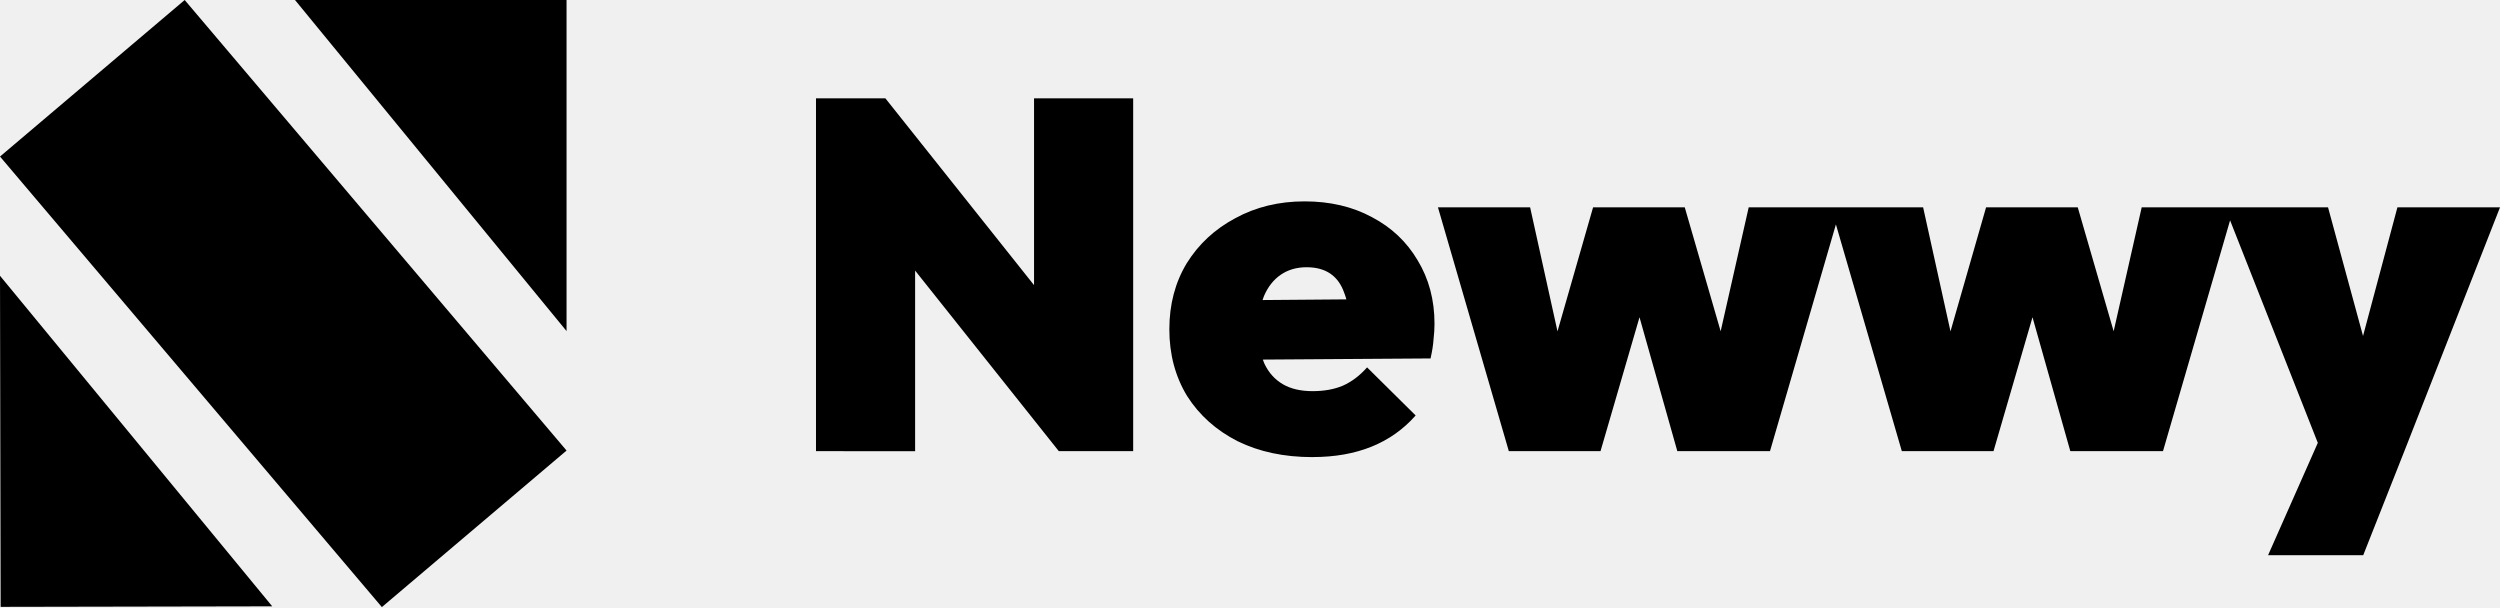
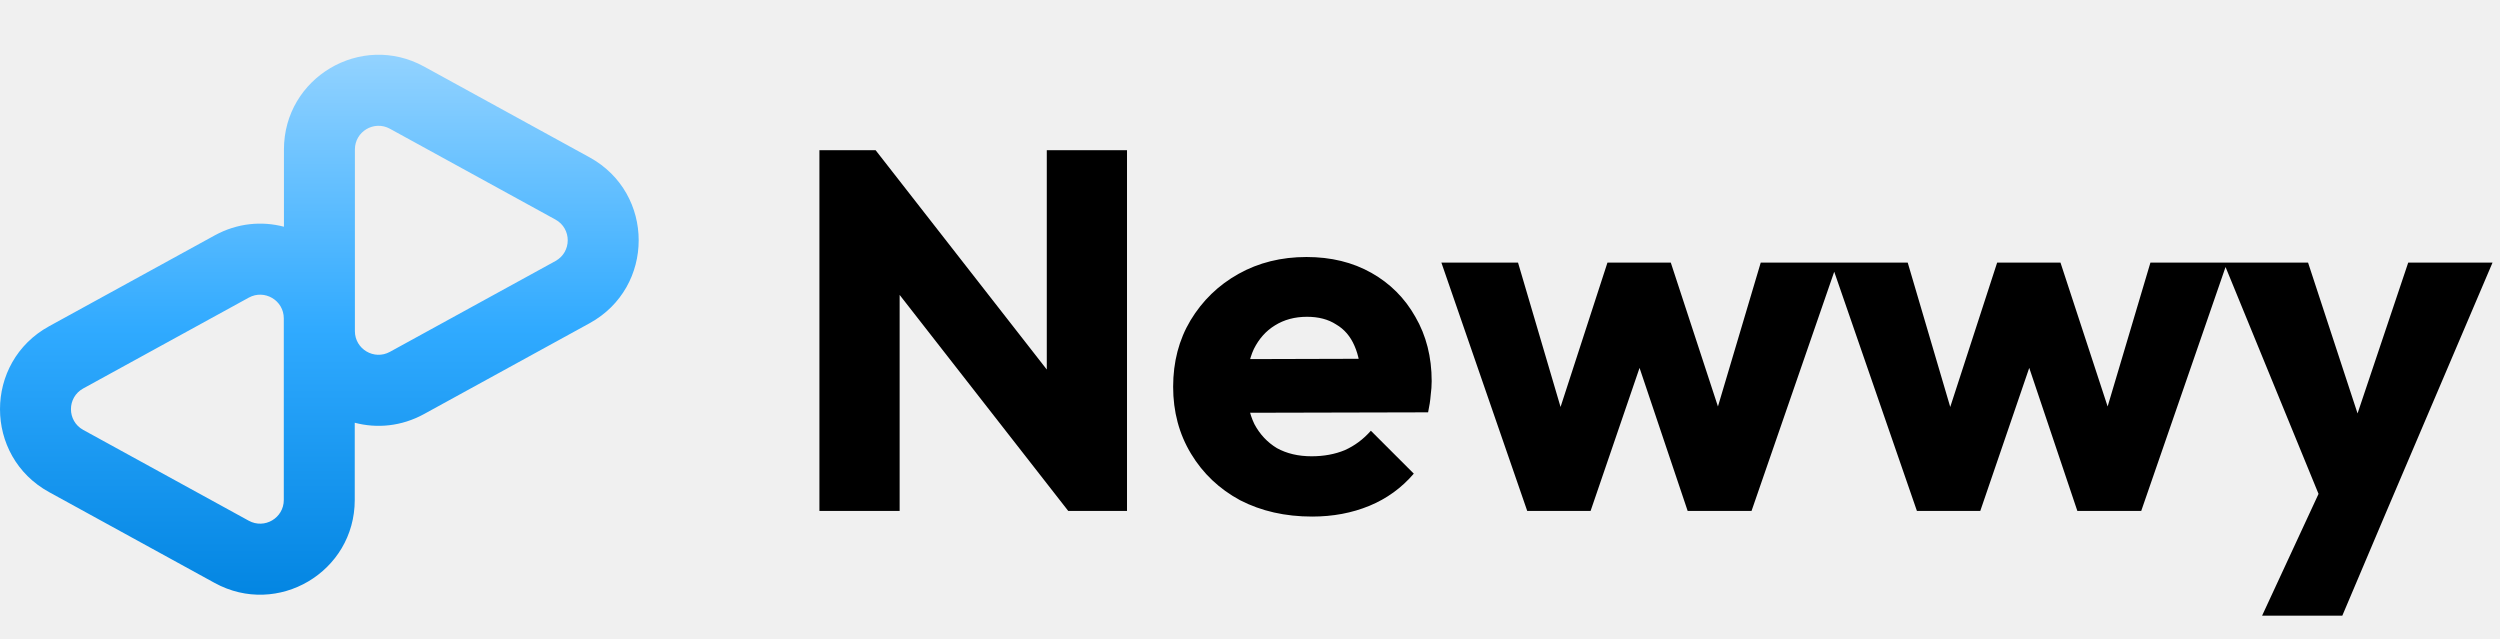
- <svg xmlns="http://www.w3.org/2000/svg" width="113.894mm" height="27.658mm" viewBox="0 0 113.894 27.658" version="1.1" id="svg1">
-   <defs id="defs1" />
-   <g id="layer1" transform="translate(-92.09442,-134.6712)">
-     <path id="rect70" style="fill:#000000;stroke:#000000;stroke-width:2;stroke-linecap:butt;stroke-linejoin:miter;stroke-miterlimit:10;stroke-dasharray:none;stroke-opacity:1;paint-order:normal" d="m 107.647,135.671 9.258,11.287 v -11.287 z m -7.255,0.41 -6.888,5.838 16.104,19 6.888,-5.838 z m -7.292,13.948 0.022,11.287 9.259,-0.018 z" />
-     <path d="m 129.269,155.225 v -16.075 h 3.161 l 1.355,3.387 v 12.689 z m 11.063,0 -9.325,-11.718 1.422,-4.358 9.325,11.718 z m 0,0 -1.129,-3.567 v -12.508 h 4.516 v 16.075 z m 11.56,0.271 q -1.942,0 -3.409,-0.722 -1.468,-0.745 -2.303,-2.055 -0.813,-1.332 -0.813,-3.048 0,-1.693 0.79,-3.003 0.813,-1.31 2.213,-2.055 1.4,-0.768 3.161,-0.768 1.738,0 3.071,0.722 1.332,0.7 2.077,1.964 0.768,1.264 0.768,2.89 0,0.339 -0.045,0.722 -0.023,0.361 -0.135,0.858 l -10.025,0.068 v -2.709 l 8.376,-0.068 -2.055,1.197 q 0,-0.903 -0.226,-1.468 -0.203,-0.587 -0.632,-0.881 -0.429,-0.294 -1.084,-0.294 -0.677,0 -1.174,0.339 -0.497,0.339 -0.768,0.971 -0.248,0.632 -0.248,1.535 0,0.926 0.271,1.558 0.294,0.61 0.835,0.926 0.542,0.316 1.355,0.316 0.79,0 1.377,-0.248 0.61,-0.271 1.106,-0.835 l 2.213,2.19 q -0.835,0.948 -2.009,1.422 -1.174,0.474 -2.687,0.474 z m 8.941,-0.271 -3.229,-11.108 h 4.199 l 1.784,8.083 -1.242,0.023 2.326,-8.105 h 4.177 l 2.348,8.105 -1.264,-0.023 1.829,-8.083 h 4.199 l -3.229,11.108 h -4.222 l -2.167,-7.676 h 0.903 l -2.235,7.676 z m 17.904,0 -3.229,-11.108 h 4.199 l 1.784,8.083 -1.242,0.023 2.326,-8.105 h 4.177 l 2.348,8.105 -1.264,-0.023 1.829,-8.083 h 4.199 l -3.229,11.108 h -4.222 l -2.167,-7.676 h 0.903 l -2.235,7.676 z m 19.101,0 -4.38,-11.108 h 4.696 l 2.574,9.46 h -1.942 l 2.529,-9.46 h 4.674 l -4.358,11.108 z m -2.416,4.741 3.229,-7.293 2.98,2.551 -1.874,4.741 z" id="text2" style="font-weight:900;font-size:22.578px;font-family:Outfit;-inkscape-font-specification:'Outfit Heavy';stroke-width:1.584;stroke-miterlimit:10" aria-label="Newwy" />
-     <rect style="fill:#1a1a1a;stroke:none;stroke-width:1.584;stroke-linecap:butt;stroke-linejoin:miter;stroke-miterlimit:10;stroke-dasharray:none;stroke-opacity:1;paint-order:normal" id="rect82" width="43.415" height="43.415" x="82.468" y="84.484" ry="4.014" />
-     <path id="rect70-0" style="fill:#ffffff;stroke:#ffffff;stroke-width:2;stroke-linecap:butt;stroke-linejoin:miter;stroke-miterlimit:10;stroke-dasharray:none;stroke-opacity:1;paint-order:normal" d="m 106.823,93.363 9.258,11.287 V 93.363 Z m -7.255,0.41 -6.888,5.838 16.104,19 6.888,-5.838 z m -7.292,13.948 0.022,11.287 9.259,-0.018 z" />
-     <rect style="fill:none;stroke:none;stroke-width:1.584;stroke-linecap:butt;stroke-linejoin:miter;stroke-miterlimit:10;stroke-dasharray:none;stroke-opacity:1;paint-order:normal" id="rect82-4" width="43.415" height="43.415" x="136.314" y="84.484" ry="4.014" />
-     <path id="rect70-9" style="fill:#000000;stroke:#000000;stroke-width:2;stroke-linecap:butt;stroke-linejoin:miter;stroke-miterlimit:10;stroke-dasharray:none;stroke-opacity:1;paint-order:normal" d="m 160.669,93.363 9.258,11.287 V 93.363 Z m -7.255,0.41 -6.888,5.838 16.104,19 6.888,-5.838 z m -7.292,13.948 0.022,11.287 9.259,-0.018 z" />
-   </g>
+ <svg xmlns="http://www.w3.org/2000/svg" width="137" height="35" viewBox="0 0 137 35" fill="none">
+   <path fill-rule="evenodd" clip-rule="evenodd" d="M32.309 8.623C35.897 10.591 35.897 15.745 32.309 17.713L23.237 22.69C21.993 23.372 20.65 23.485 19.44 23.166V27.4C19.44 31.34 15.218 33.84 11.763 31.945L2.691 26.968C-0.897 25 -0.897 19.846 2.691 17.878L11.763 12.901C13.007 12.219 14.35 12.106 15.56 12.425V8.191C15.56 4.251 19.782 1.751 23.237 3.646L32.309 8.623ZM30.439 14.304L21.367 19.281C20.503 19.755 19.448 19.13 19.448 18.145V8.191C19.448 7.206 20.503 6.581 21.367 7.055L30.439 12.032C31.336 12.524 31.336 13.812 30.439 14.304ZM4.561 21.287L13.633 16.31C14.497 15.836 15.552 16.461 15.552 17.446V27.4C15.552 28.385 14.497 29.01 13.633 28.536L4.561 23.559C3.664 23.067 3.664 21.779 4.561 21.287Z" fill="url(#paint0_linear_3_20)" />
+   <path d="M44.904 28V8.232H47.984L49.3 12.18V28H44.904ZM58.54 28L46.892 13.076L47.984 8.232L59.632 23.156L58.54 28ZM58.54 28L57.364 24.052V8.232H61.76V28H58.54ZM71.904 28.308C70.429 28.308 69.113 28.009 67.956 27.412C66.817 26.796 65.921 25.947 65.268 24.864C64.615 23.781 64.288 22.559 64.288 21.196C64.288 19.833 64.605 18.62 65.24 17.556C65.893 16.473 66.77 15.624 67.872 15.008C68.973 14.392 70.215 14.084 71.596 14.084C72.94 14.084 74.125 14.373 75.152 14.952C76.178 15.531 76.981 16.333 77.56 17.36C78.157 18.387 78.456 19.563 78.456 20.888C78.456 21.131 78.437 21.392 78.4 21.672C78.381 21.933 78.335 22.241 78.26 22.596L66.528 22.624V19.684L76.44 19.656L74.592 20.888C74.573 20.104 74.452 19.46 74.228 18.956C74.004 18.433 73.668 18.041 73.22 17.78C72.79 17.5 72.258 17.36 71.624 17.36C70.952 17.36 70.364 17.519 69.86 17.836C69.374 18.135 68.992 18.564 68.712 19.124C68.451 19.684 68.32 20.365 68.32 21.168C68.32 21.971 68.46 22.661 68.74 23.24C69.038 23.8 69.449 24.239 69.972 24.556C70.513 24.855 71.148 25.004 71.876 25.004C72.548 25.004 73.154 24.892 73.696 24.668C74.237 24.425 74.713 24.071 75.124 23.604L77.476 25.956C76.804 26.74 75.992 27.328 75.04 27.72C74.088 28.112 73.043 28.308 71.904 28.308ZM83.692 28L78.988 14.392H83.188L86.1 24.276L84.868 24.304L88.088 14.392H91.56L94.808 24.304L93.548 24.276L96.488 14.392H100.688L95.984 28H92.484L89.32 18.592H90.384L87.164 28H83.692ZM105.047 28L100.343 14.392H104.543L107.455 24.276L106.223 24.304L109.443 14.392H112.915L116.163 24.304L114.903 24.276L117.843 14.392H122.043L117.339 28H113.839L110.675 18.592H111.739L108.519 28H105.047ZM127.462 28.056L121.862 14.392H126.482L130.038 25.228H128.33L131.97 14.392H136.59L130.766 28.056H127.462ZM123.962 33.74L128.05 24.92L130.766 28.056L128.358 33.74H123.962Z" fill="black" />
+   <defs>
+     <linearGradient id="paint0_linear_3_20" x1="17.267" y1="2.494" x2="17.267" y2="33.598" gradientUnits="userSpaceOnUse">
+       <stop stop-color="#96D4FF" />
+       <stop offset="0.5" stop-color="#30AAFF" />
+       <stop offset="1" stop-color="#0083E0" />
+     </linearGradient>
+   </defs>
</svg>
